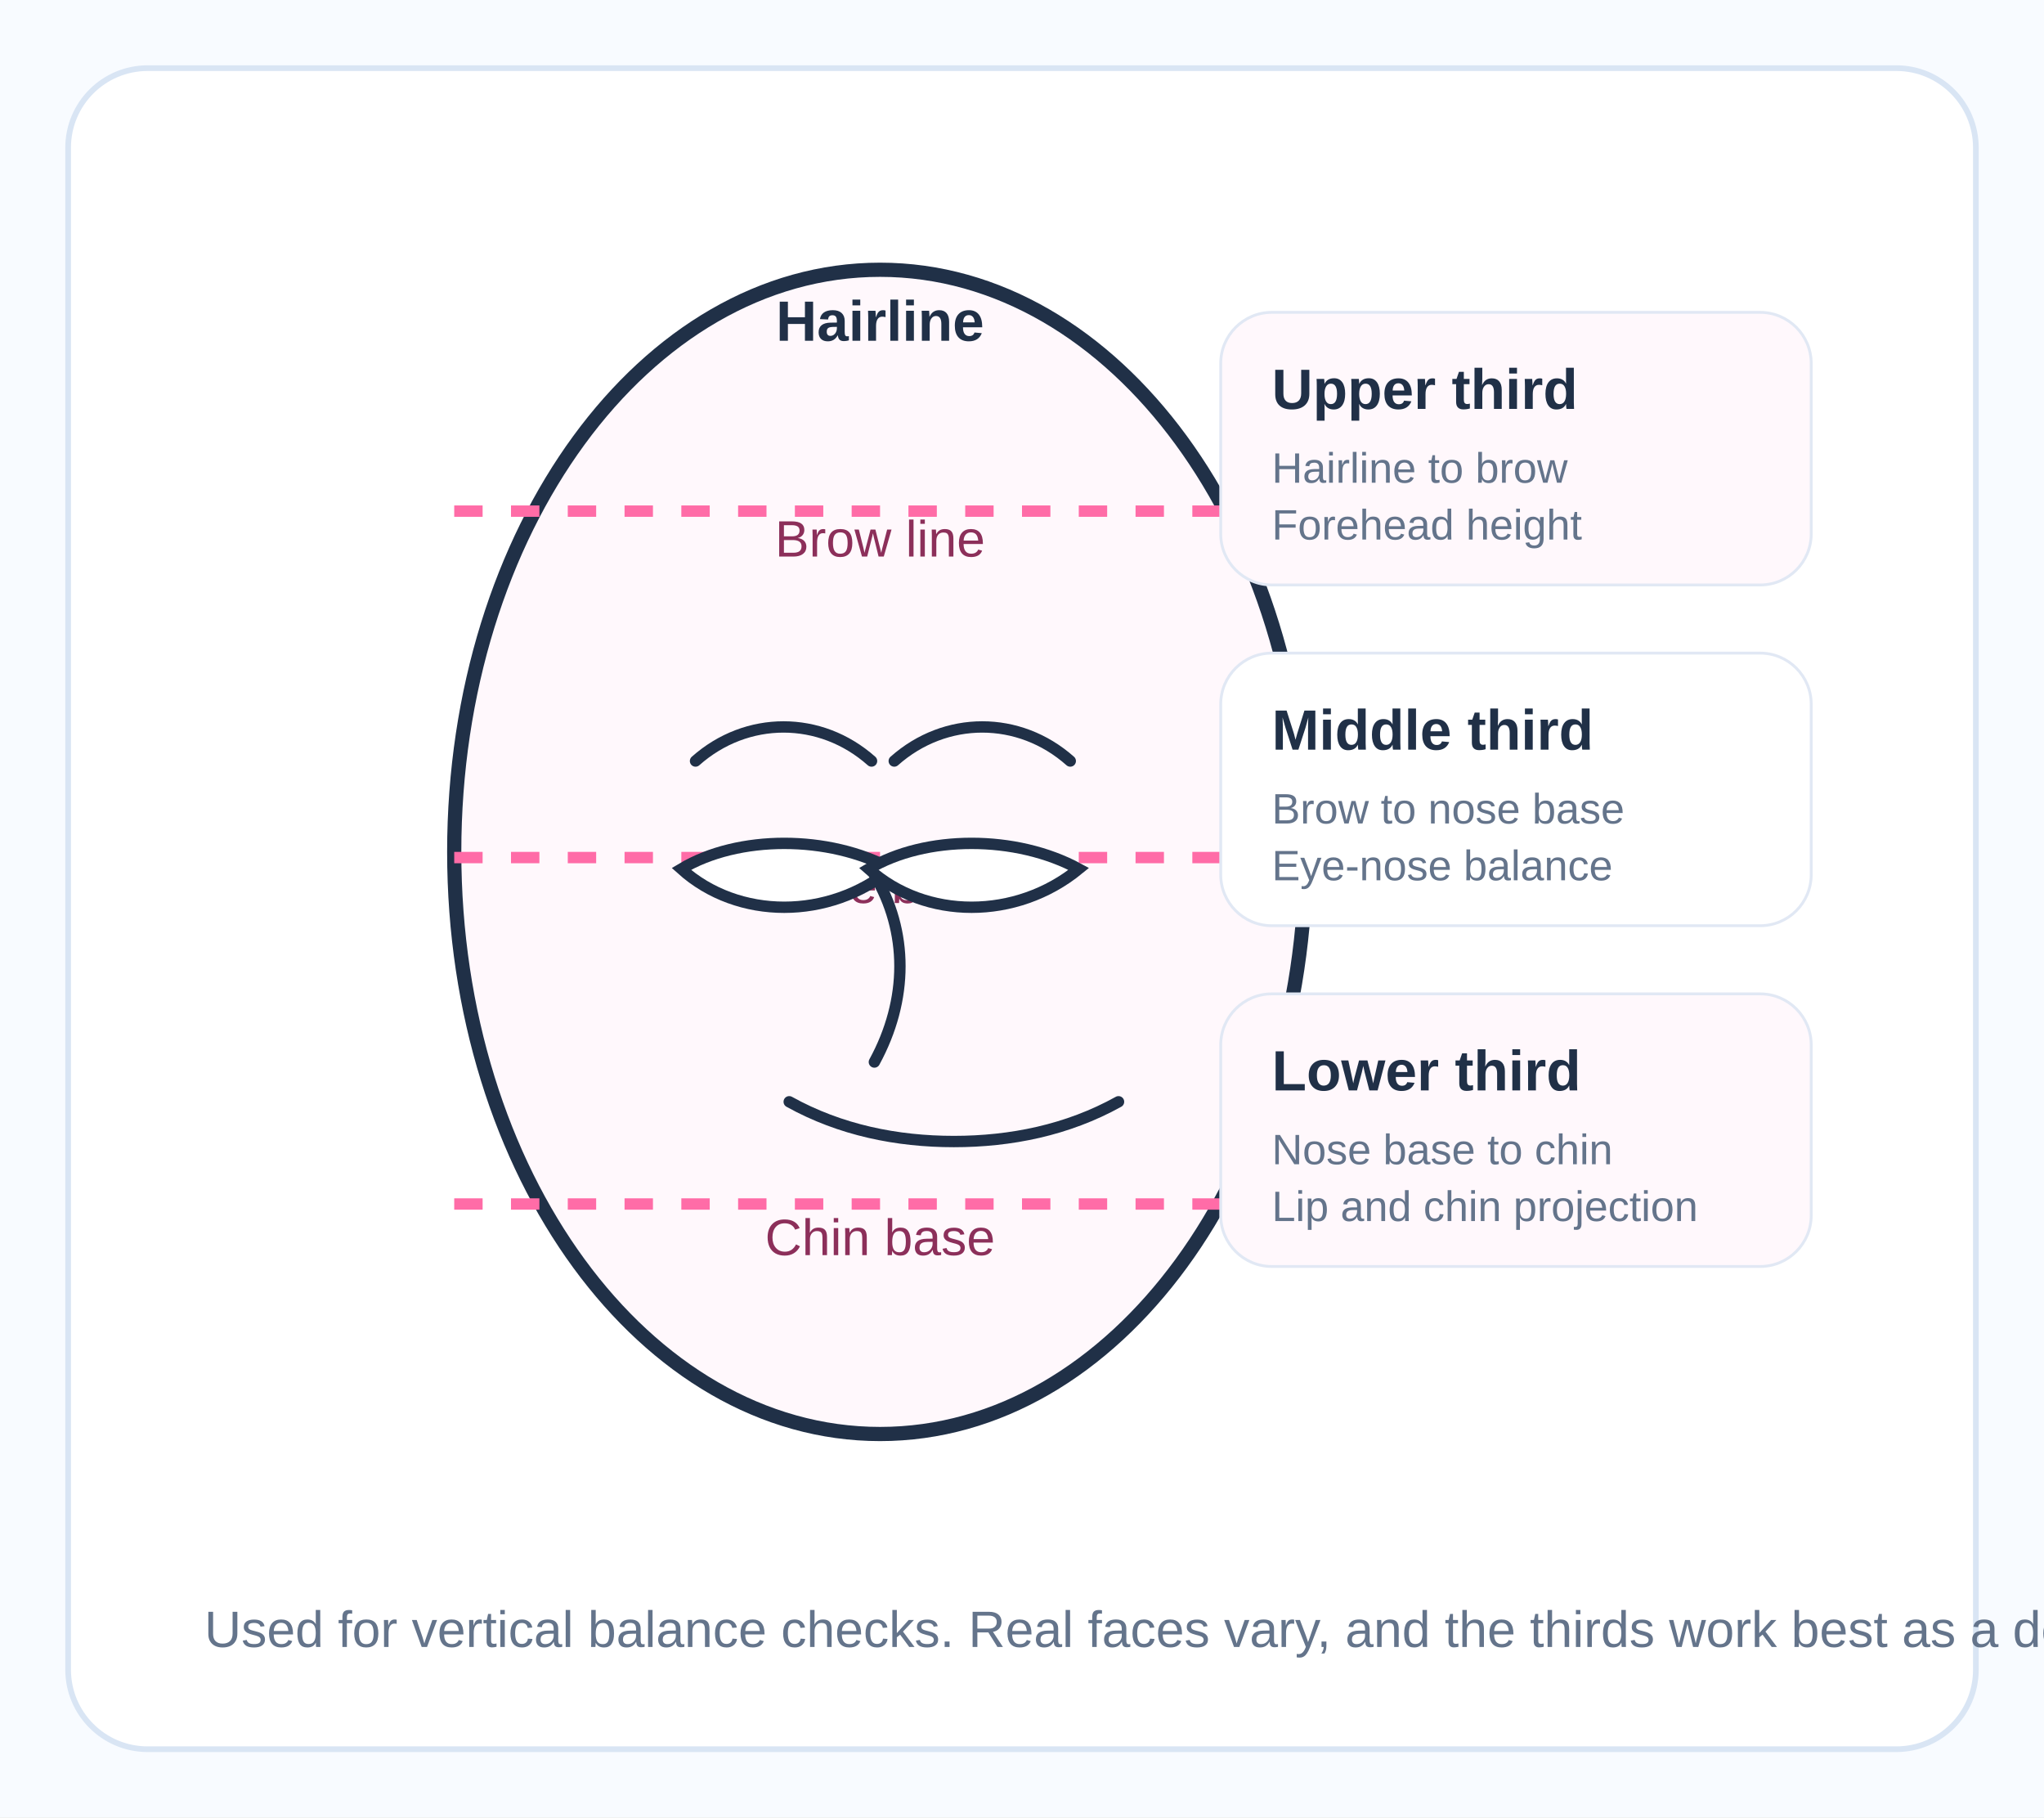
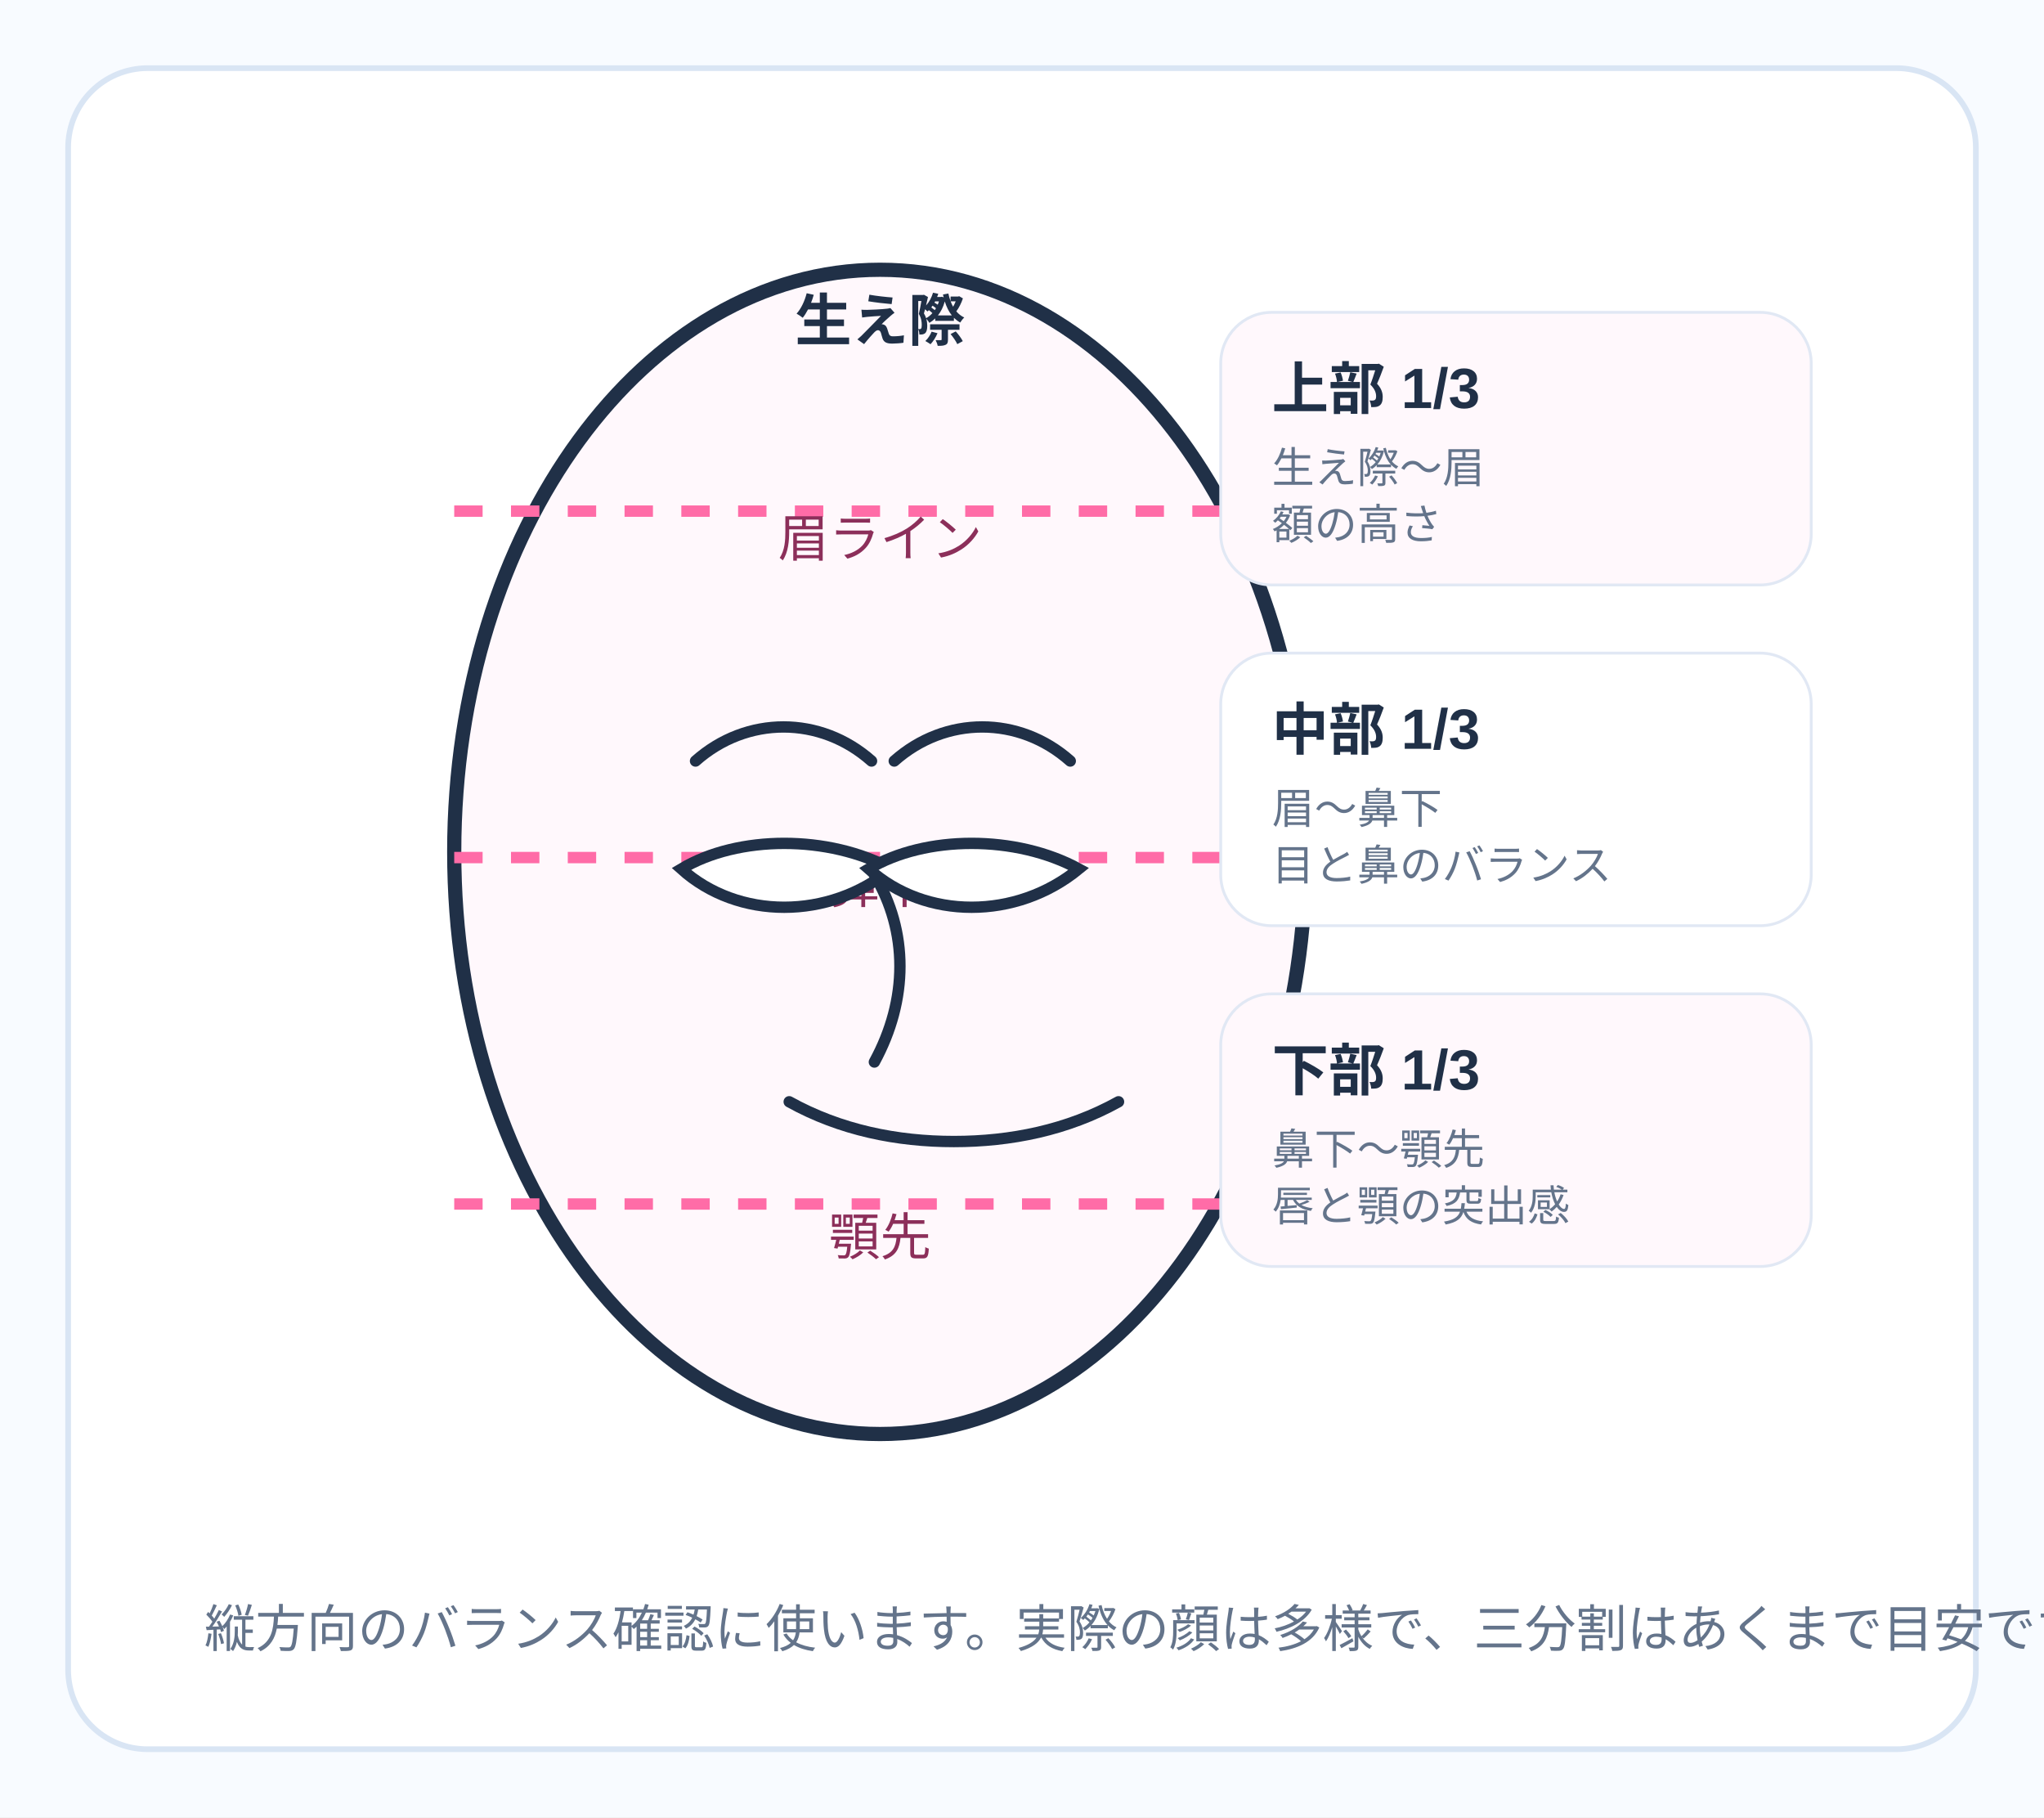
<svg xmlns="http://www.w3.org/2000/svg" viewBox="0 0 720 640" role="img" aria-labelledby="title desc">
  <rect width="720" height="640" fill="#f8fbff" />
  <rect x="24" y="24" width="672" height="592" rx="28" fill="#fff" stroke="#d9e5f4" stroke-width="2" />
  <g transform="translate(120 70)">
    <ellipse cx="190" cy="230" rx="150" ry="205" fill="#fff8fc" stroke="#203047" stroke-width="5" />
    <line x1="40" y1="110" x2="340" y2="110" stroke="#ff6ca7" stroke-width="4" stroke-dasharray="10 10" />
    <line x1="40" y1="232" x2="340" y2="232" stroke="#ff6ca7" stroke-width="4" stroke-dasharray="10 10" />
    <line x1="40" y1="354" x2="340" y2="354" stroke="#ff6ca7" stroke-width="4" stroke-dasharray="10 10" />
-     <text x="190" y="50" text-anchor="middle" font-family="Arial, sans-serif" font-size="20" font-weight="700" fill="#203047">Hairline</text>
-     <text x="190" y="126" text-anchor="middle" font-family="Arial, sans-serif" font-size="18" fill="#8c2f5a">Brow line</text>
-     <text x="190" y="248" text-anchor="middle" font-family="Arial, sans-serif" font-size="18" fill="#8c2f5a">Nose base</text>
-     <text x="190" y="372" text-anchor="middle" font-family="Arial, sans-serif" font-size="18" fill="#8c2f5a">Chin base</text>
+     <text x="190" y="50" text-anchor="middle" font-family="Arial, sans-serif" font-size="20" font-weight="700" fill="#203047">生え際</text>
+     <text x="190" y="126" text-anchor="middle" font-family="Arial, sans-serif" font-size="18" fill="#8c2f5a">眉ライン</text>
+     <text x="190" y="248" text-anchor="middle" font-family="Arial, sans-serif" font-size="18" fill="#8c2f5a">鼻下</text>
+     <text x="190" y="372" text-anchor="middle" font-family="Arial, sans-serif" font-size="18" fill="#8c2f5a">顎先</text>
    <path d="M125 198c18-16 44-16 62 0" fill="none" stroke="#203047" stroke-width="4" stroke-linecap="round" />
    <path d="M195 198c18-16 44-16 62 0" fill="none" stroke="#203047" stroke-width="4" stroke-linecap="round" />
    <path d="M120 236c20-12 52-12 74 0c-22 18-54 18-74 0Z" fill="#fff" stroke="#203047" stroke-width="4" />
    <path d="M186 236c20-12 52-12 74 0c-22 18-54 18-74 0Z" fill="#fff" stroke="#203047" stroke-width="4" />
    <path d="M188 238c12 20 12 44 0 66" fill="none" stroke="#203047" stroke-width="4" stroke-linecap="round" />
    <path d="M158 318c18 10 38 14 58 14s40-4 58-14" fill="none" stroke="#203047" stroke-width="4" stroke-linecap="round" />
  </g>
  <g font-family="Arial, sans-serif" transform="translate(430 110)">
    <rect width="208" height="96" rx="18" fill="#fff8fc" stroke="#e1e8f4" />
-     <text x="18" y="34" font-size="20" font-weight="700" fill="#203047">Upper third</text>
-     <text x="18" y="60" font-size="15" fill="#64748b">Hairline to brow</text>
-     <text x="18" y="80" font-size="15" fill="#64748b">Forehead height</text>
+     <text x="18" y="34" font-size="20" font-weight="700" fill="#203047">上部 1/3</text>
+     <text x="18" y="60" font-size="15" fill="#64748b">生え際〜眉</text>
+     <text x="18" y="80" font-size="15" fill="#64748b">額の高さ</text>
    <rect y="120" width="208" height="96" rx="18" fill="#fff" stroke="#e1e8f4" />
-     <text x="18" y="154" font-size="20" font-weight="700" fill="#203047">Middle third</text>
-     <text x="18" y="180" font-size="15" fill="#64748b">Brow to nose base</text>
-     <text x="18" y="200" font-size="15" fill="#64748b">Eye-nose balance</text>
+     <text x="18" y="154" font-size="20" font-weight="700" fill="#203047">中部 1/3</text>
+     <text x="18" y="180" font-size="15" fill="#64748b">眉〜鼻下</text>
+     <text x="18" y="200" font-size="15" fill="#64748b">目と鼻のバランス</text>
    <rect y="240" width="208" height="96" rx="18" fill="#fff8fc" stroke="#e1e8f4" />
-     <text x="18" y="274" font-size="20" font-weight="700" fill="#203047">Lower third</text>
-     <text x="18" y="300" font-size="15" fill="#64748b">Nose base to chin</text>
-     <text x="18" y="320" font-size="15" fill="#64748b">Lip and chin projection</text>
+     <text x="18" y="274" font-size="20" font-weight="700" fill="#203047">下部 1/3</text>
+     <text x="18" y="300" font-size="15" fill="#64748b">鼻下〜顎先</text>
+     <text x="18" y="320" font-size="15" fill="#64748b">唇と顎の突出感</text>
  </g>
-   <text x="72" y="580" font-family="Arial, sans-serif" font-size="18" fill="#64748b">Used for vertical balance checks. Real faces vary, and the thirds work best as a descriptive guide.</text>
+   <text x="72" y="580" font-family="Arial, sans-serif" font-size="18" fill="#64748b">縦方向のバランス確認に使います。実際の顔は多様で、三分割はあくまで目安です。</text>
</svg>
